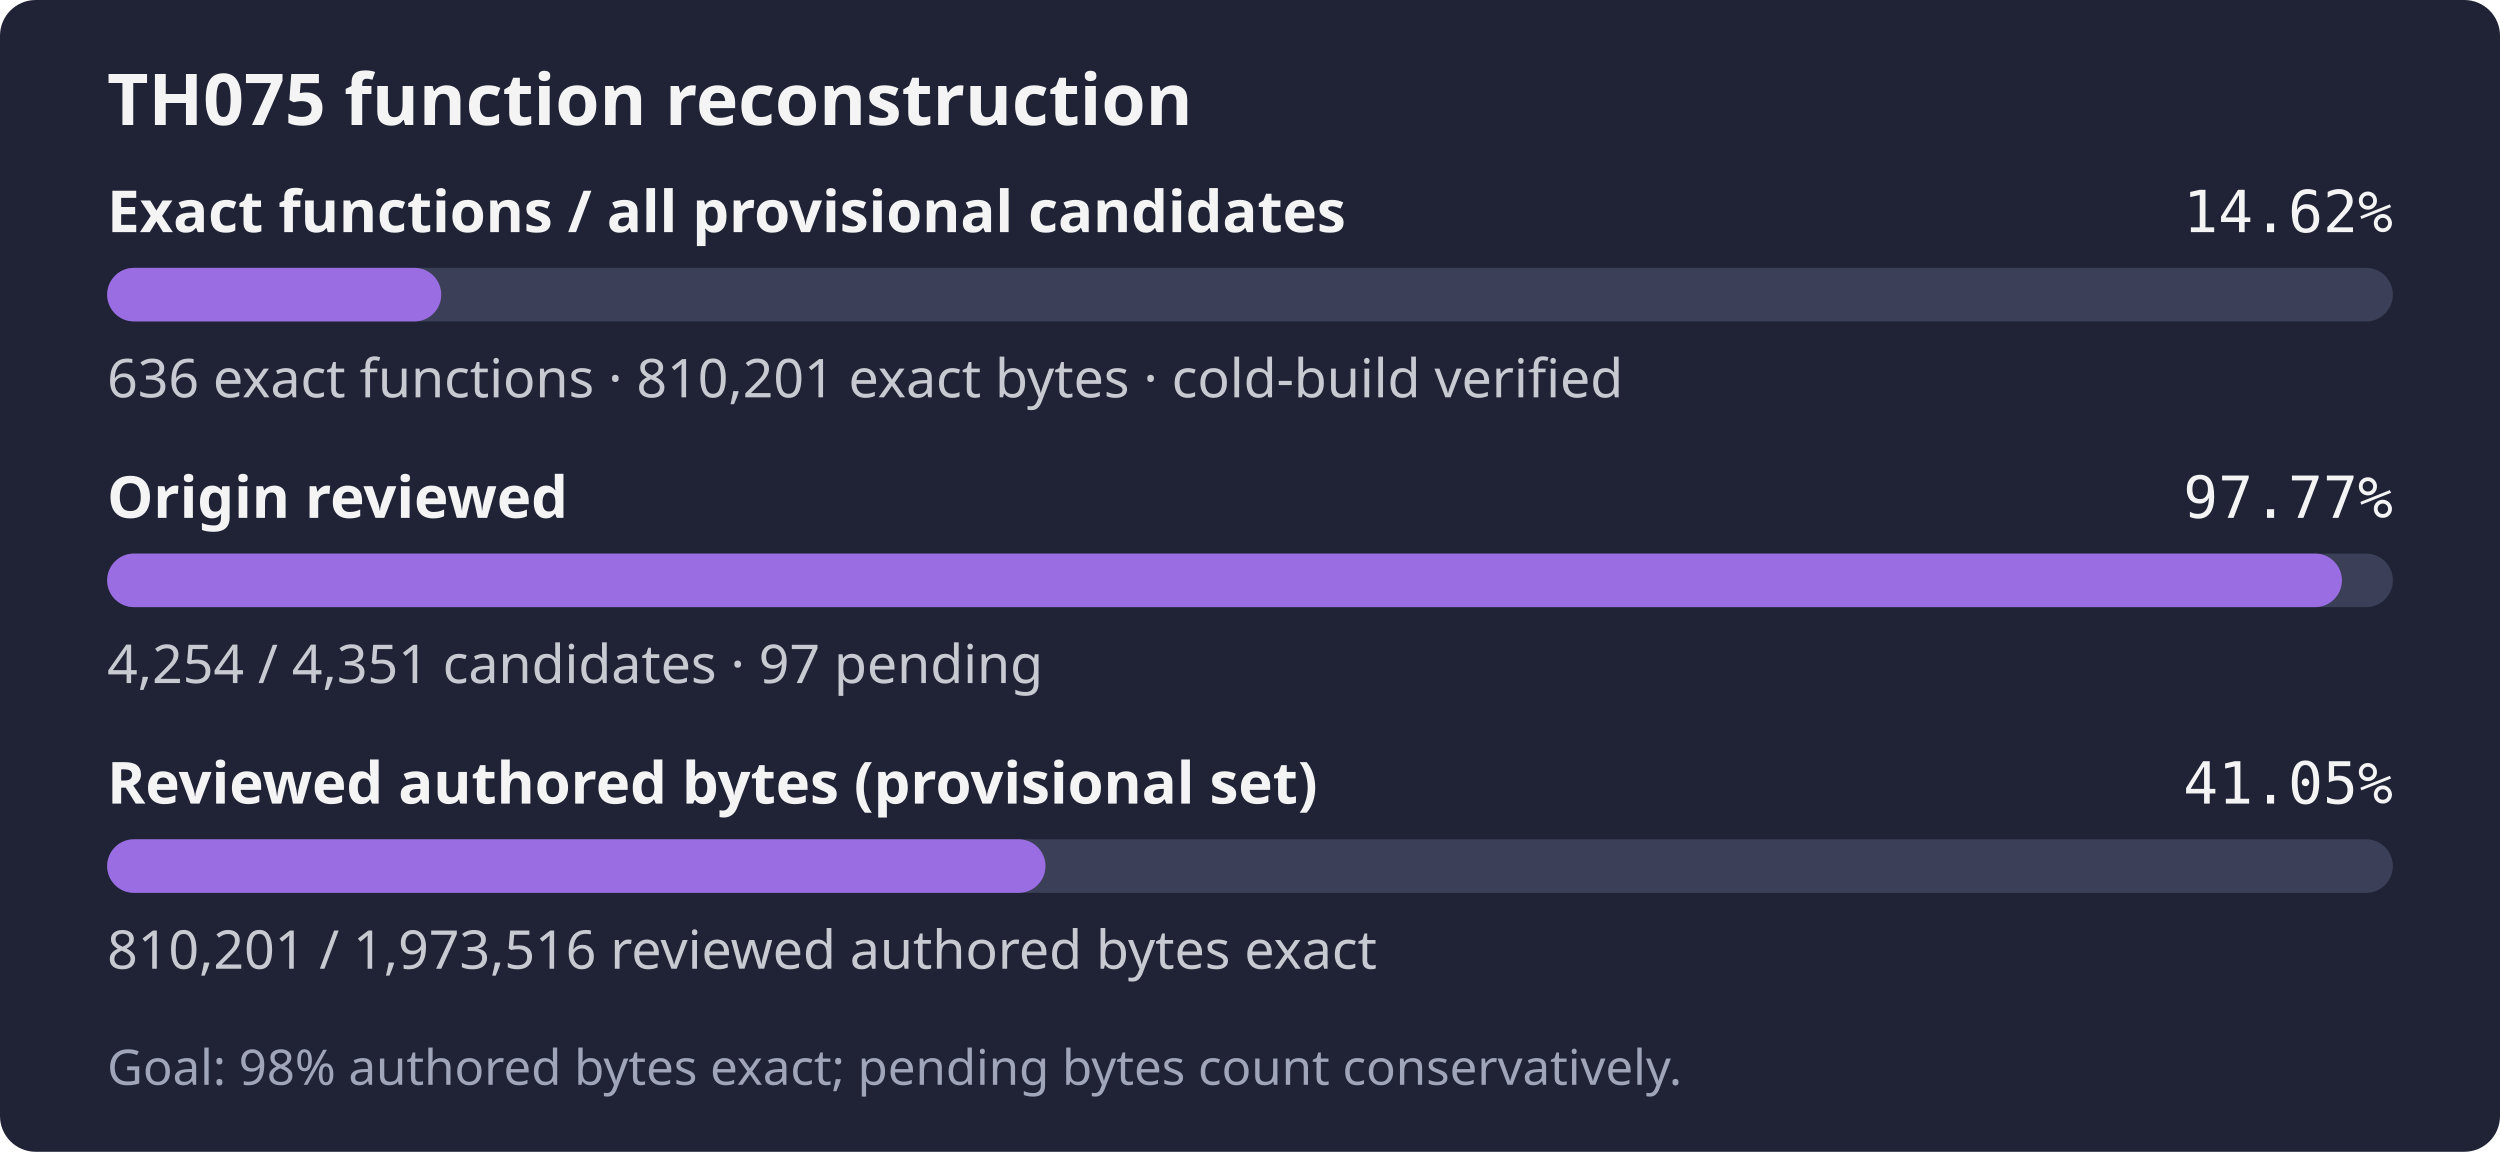
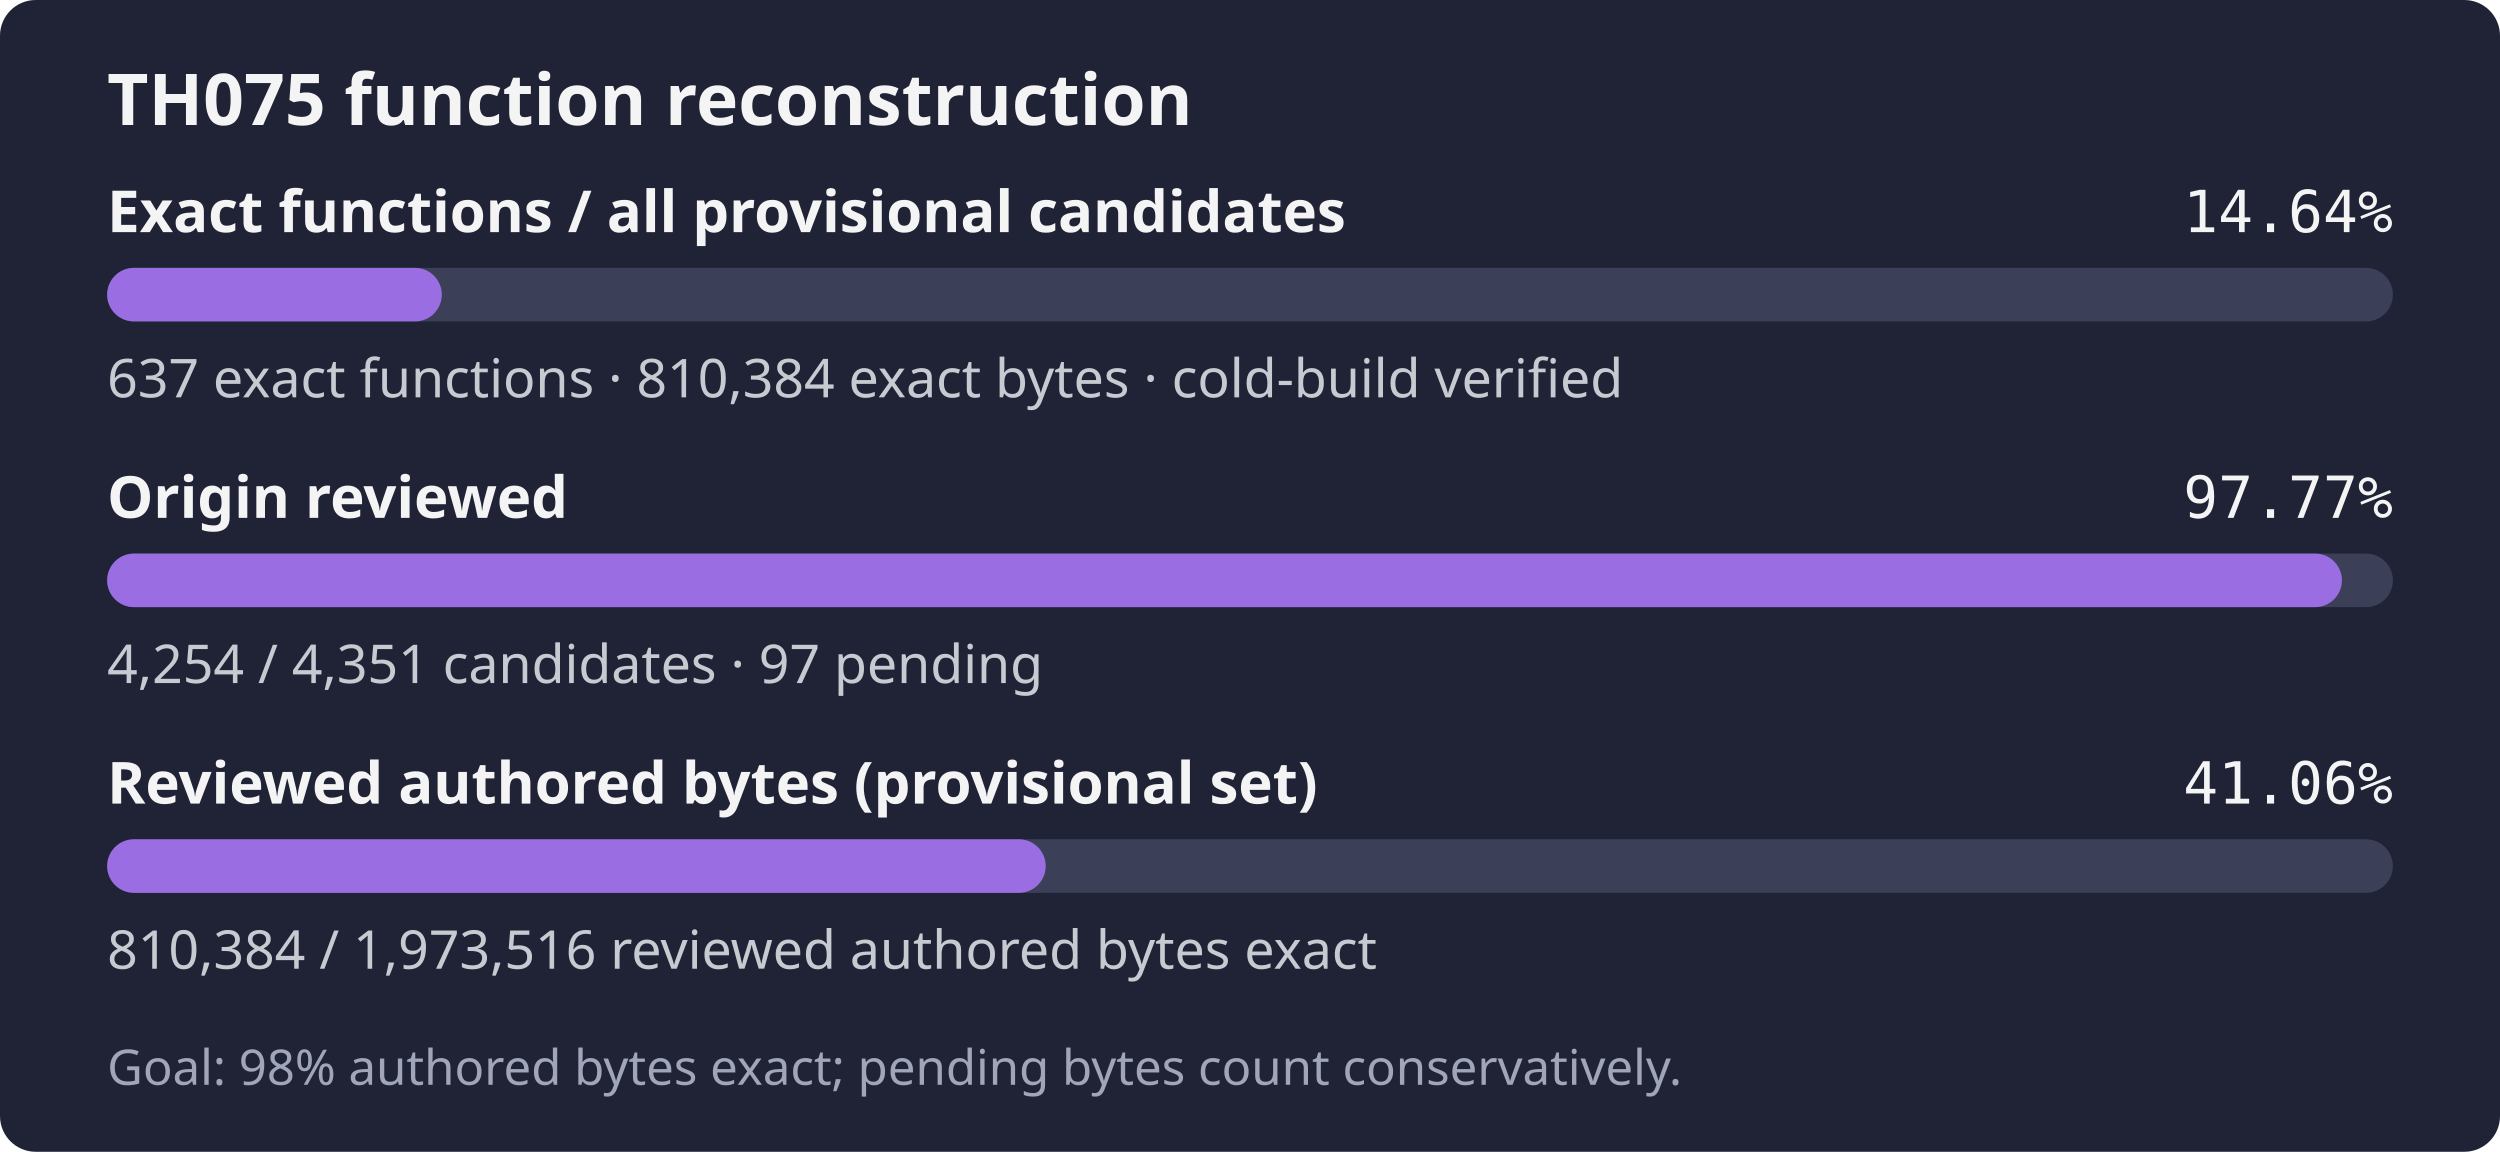
- <svg xmlns="http://www.w3.org/2000/svg" width="560" height="258" role="img" aria-label="TH075: 636 exact functions, 810,201 exact bytes; 4,254 of 4,351 candidates reviewed; Goal: 98% authored bytes exact; pending bytes count conservatively.">
+ <svg xmlns="http://www.w3.org/2000/svg" width="560" height="258" role="img" aria-label="TH075: 637 exact functions, 810,384 exact bytes; 4,254 of 4,351 candidates reviewed; Goal: 98% authored bytes exact; pending bytes count conservatively.">
  <rect width="560" height="258" rx="8" fill="#1f2335" />
  <text x="24" y="28" fill="#f4f4f5" font-family="sans-serif" font-size="16" font-weight="600">TH075 function reconstruction</text>
  <text x="24" y="52" fill="#f4f4f5" font-family="sans-serif" font-size="13" font-weight="600">Exact functions / all provisional candidates</text>
-   <text x="536" y="52" fill="#f4f4f5" text-anchor="end" font-family="monospace" font-size="13">14.62%</text>
+   <text x="536" y="52" fill="#f4f4f5" text-anchor="end" font-family="monospace" font-size="13">14.64%</text>
  <rect x="24" y="60" width="512" height="12" rx="6" fill="#3b4058" />
-   <rect x="24" y="60" width="74.84" height="12" rx="6" fill="#9b6de3" />
-   <text x="24" y="89" fill="#c8cad2" font-family="sans-serif" font-size="12">636 exact functions · 810,201 exact bytes · cold-build verified</text>
+   <rect x="24" y="60" width="74.96" height="12" rx="6" fill="#9b6de3" />
+   <text x="24" y="89" fill="#c8cad2" font-family="sans-serif" font-size="12">637 exact functions · 810,384 exact bytes · cold-build verified</text>
  <text x="24" y="116" fill="#f4f4f5" font-family="sans-serif" font-size="13" font-weight="600">Origin reviewed</text>
  <text x="536" y="116" fill="#f4f4f5" text-anchor="end" font-family="monospace" font-size="13">97.77%</text>
  <rect x="24" y="124" width="512" height="12" rx="6" fill="#3b4058" />
  <rect x="24" y="124" width="500.59" height="12" rx="6" fill="#9b6de3" />
  <text x="24" y="153" fill="#c8cad2" font-family="sans-serif" font-size="12">4,254 / 4,351 candidates · 97 pending</text>
  <text x="24" y="180" fill="#f4f4f5" font-family="sans-serif" font-size="13" font-weight="600">Reviewed authored bytes (provisional set)</text>
-   <text x="536" y="180" fill="#f4f4f5" text-anchor="end" font-family="monospace" font-size="13">41.05%</text>
+   <text x="536" y="180" fill="#f4f4f5" text-anchor="end" font-family="monospace" font-size="13">41.06%</text>
  <rect x="24" y="188" width="512" height="12" rx="6" fill="#3b4058" />
-   <rect x="24" y="188" width="210.19" height="12" rx="6" fill="#9b6de3" />
-   <text x="24" y="217" fill="#c8cad2" font-family="sans-serif" font-size="12">810,201 / 1,973,516 reviewed authored bytes exact</text>
+   <rect x="24" y="188" width="210.24" height="12" rx="6" fill="#9b6de3" />
+   <text x="24" y="217" fill="#c8cad2" font-family="sans-serif" font-size="12">810,384 / 1,973,516 reviewed authored bytes exact</text>
  <text x="24" y="243" fill="#a0a5ba" font-family="sans-serif" font-size="11">Goal: 98% authored bytes exact; pending bytes count conservatively.</text>
</svg>
